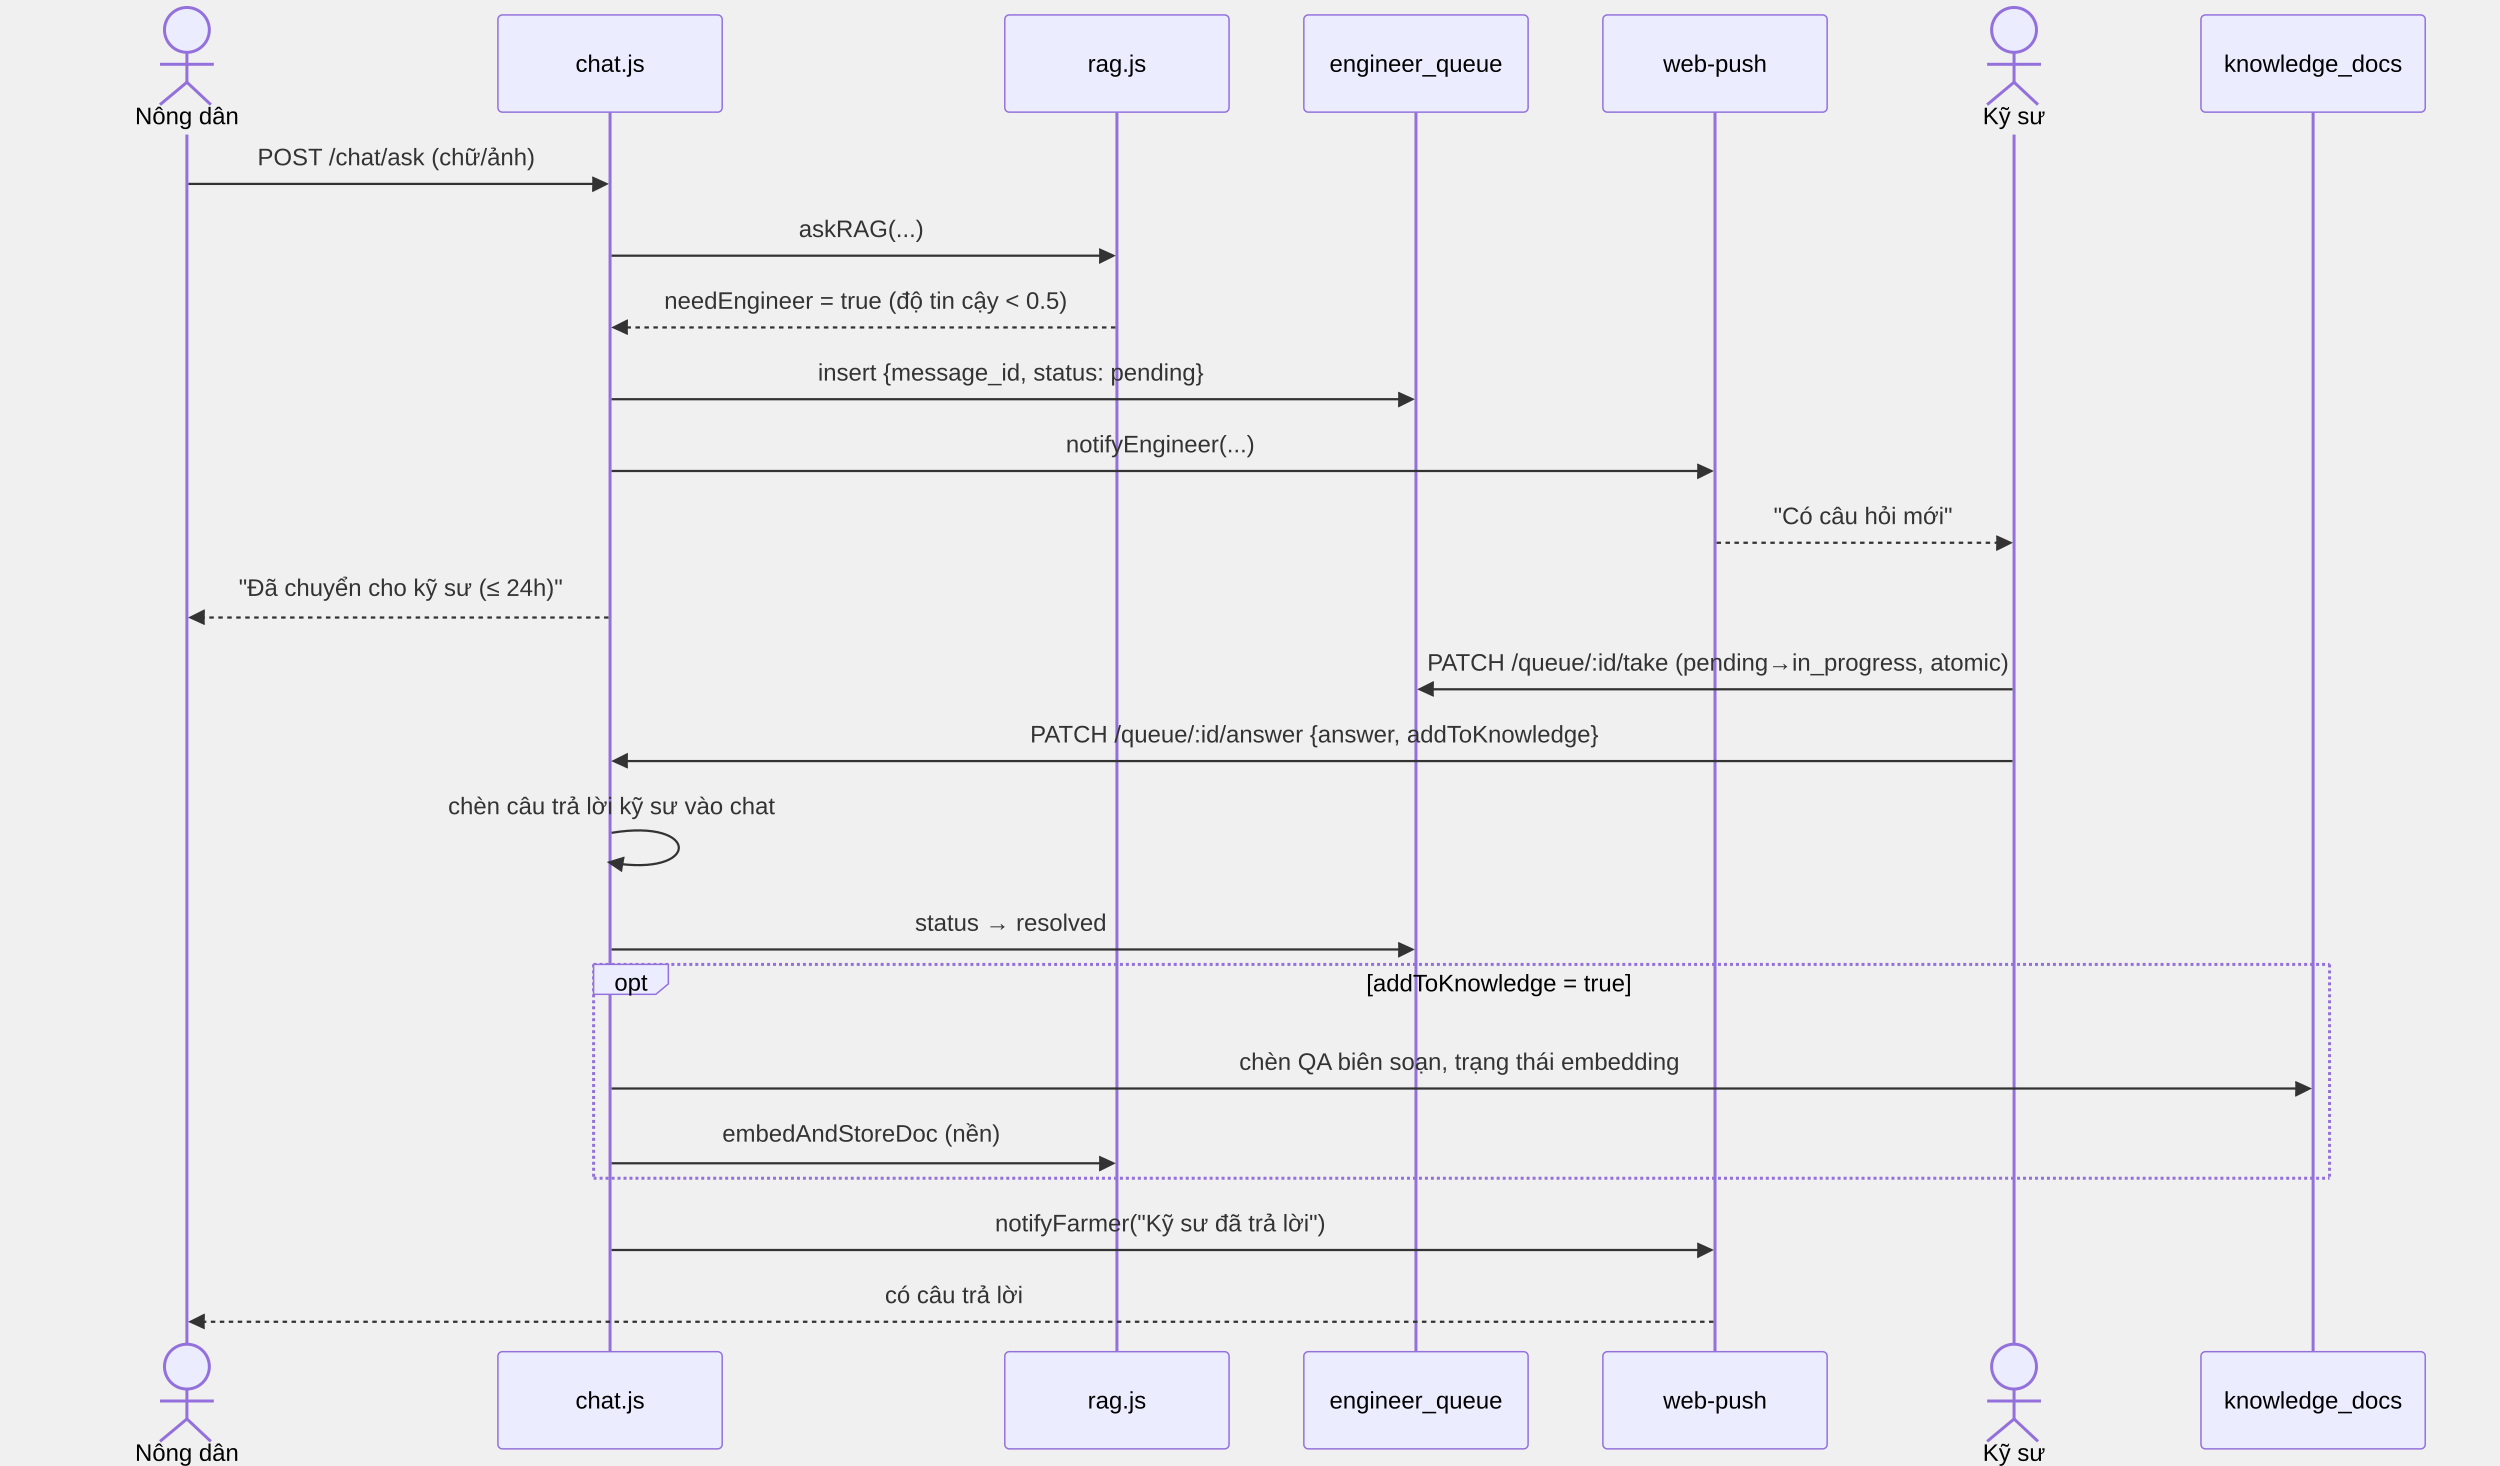
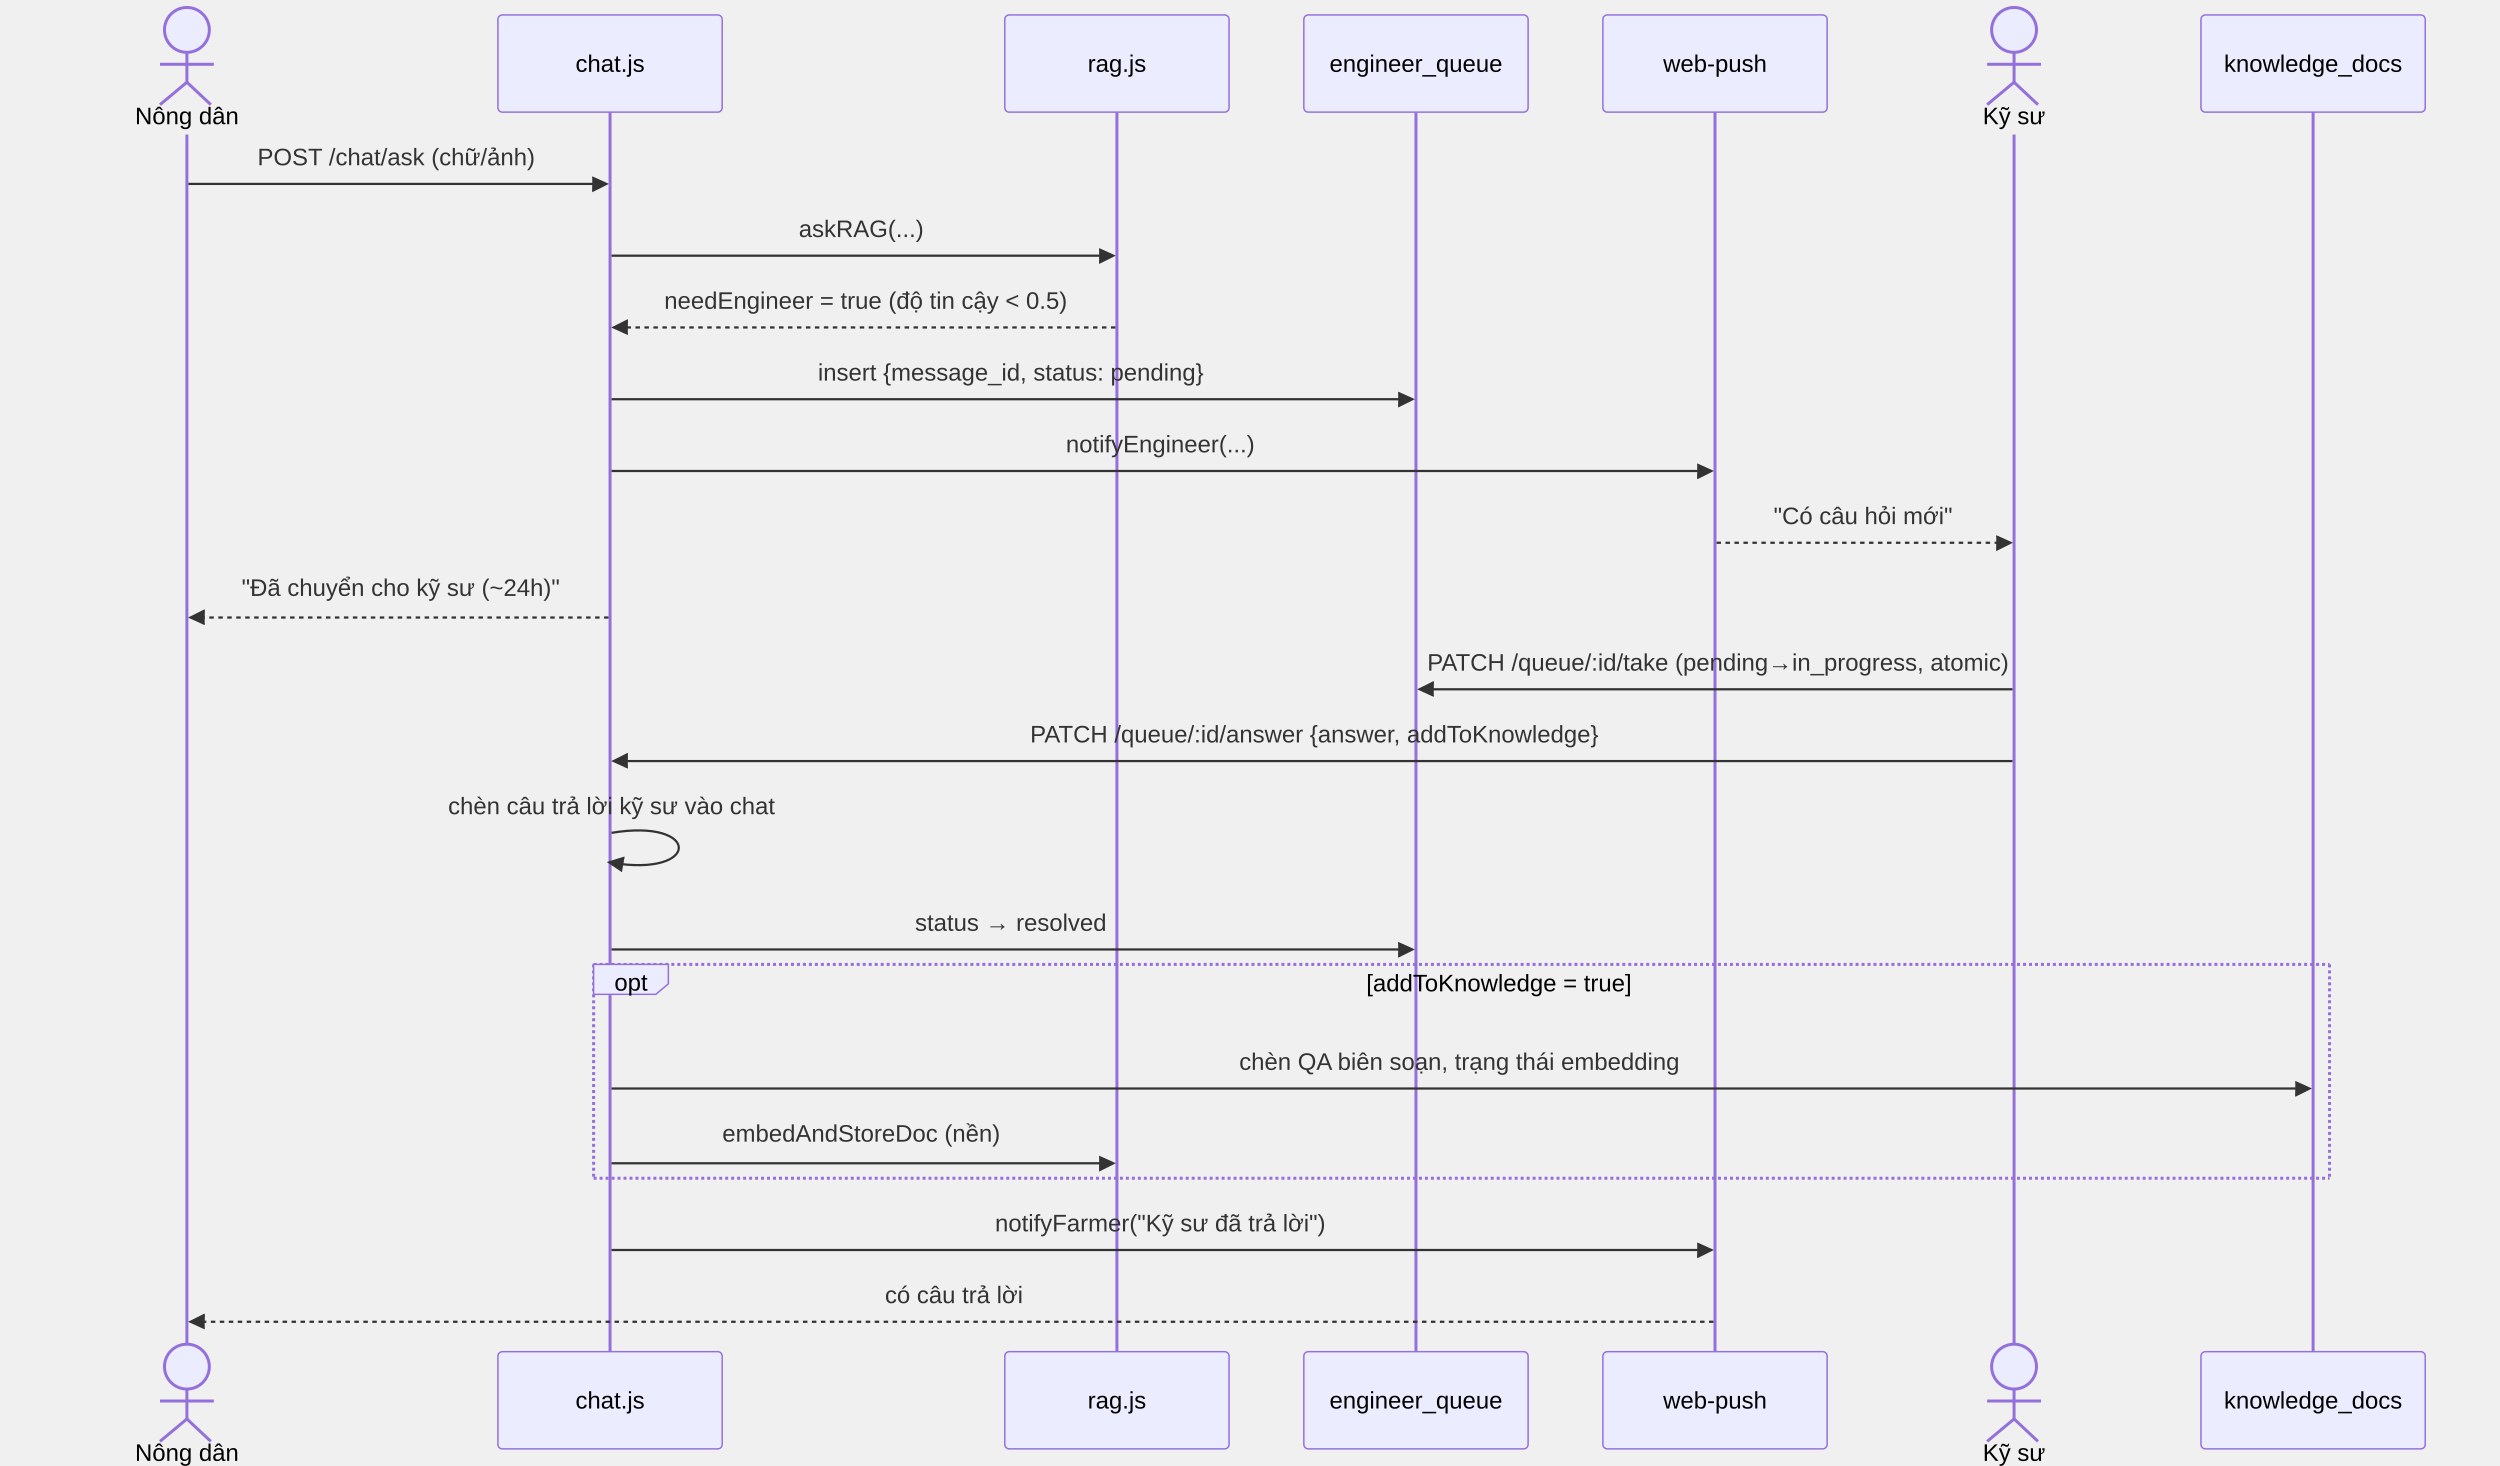
<svg xmlns="http://www.w3.org/2000/svg" id="container" width="1672" height="980" viewBox="-50 -10 1672 980" role="graphics-document document" aria-roledescription="sequence">
  <g>
    <rect x="1422" y="894" fill="#eaeaea" stroke="#666" width="150" height="65" name="KB" rx="3" ry="3" class="actor actor-bottom" />
    <text x="1497" y="926.5" dominant-baseline="central" alignment-baseline="central" class="actor actor-box" style="text-anchor: middle; font-size: 16px; font-weight: 400;">
      <tspan x="1497" dy="0">knowledge_docs</tspan>
    </text>
  </g>
  <g />
  <g>
    <rect x="1022" y="894" fill="#eaeaea" stroke="#666" width="150" height="65" name="P" rx="3" ry="3" class="actor actor-bottom" />
    <text x="1097" y="926.5" dominant-baseline="central" alignment-baseline="central" class="actor actor-box" style="text-anchor: middle; font-size: 16px; font-weight: 400;">
      <tspan x="1097" dy="0">web-push</tspan>
    </text>
  </g>
  <g>
    <rect x="822" y="894" fill="#eaeaea" stroke="#666" width="150" height="65" name="Q" rx="3" ry="3" class="actor actor-bottom" />
    <text x="897" y="926.5" dominant-baseline="central" alignment-baseline="central" class="actor actor-box" style="text-anchor: middle; font-size: 16px; font-weight: 400;">
      <tspan x="897" dy="0">engineer_queue</tspan>
    </text>
  </g>
  <g>
    <rect x="622" y="894" fill="#eaeaea" stroke="#666" width="150" height="65" name="RAG" rx="3" ry="3" class="actor actor-bottom" />
    <text x="697" y="926.5" dominant-baseline="central" alignment-baseline="central" class="actor actor-box" style="text-anchor: middle; font-size: 16px; font-weight: 400;">
      <tspan x="697" dy="0">rag.js</tspan>
    </text>
  </g>
  <g>
    <rect x="283" y="894" fill="#eaeaea" stroke="#666" width="150" height="65" name="API" rx="3" ry="3" class="actor actor-bottom" />
    <text x="358" y="926.5" dominant-baseline="central" alignment-baseline="central" class="actor actor-box" style="text-anchor: middle; font-size: 16px; font-weight: 400;">
      <tspan x="358" dy="0">chat.js</tspan>
    </text>
  </g>
  <g />
  <g>
    <line id="actor6" x1="1497" y1="65" x2="1497" y2="894" class="actor-line 200" stroke-width="0.5px" stroke="#999" name="KB" data-et="life-line" data-id="KB" />
    <g id="root-6" data-et="participant" data-type="participant" data-id="KB">
      <rect x="1422" y="0" fill="#eaeaea" stroke="#666" width="150" height="65" name="KB" rx="3" ry="3" class="actor actor-top" />
      <text x="1497" y="32.5" dominant-baseline="central" alignment-baseline="central" class="actor actor-box" style="text-anchor: middle; font-size: 16px; font-weight: 400;">
        <tspan x="1497" dy="0">knowledge_docs</tspan>
      </text>
    </g>
  </g>
  <g>
    <line id="actor5" x1="1297" y1="80" x2="1297" y2="894" class="actor-line 200" stroke-width="0.5px" stroke="#999" name="E" data-et="life-line" data-id="E" />
  </g>
  <g>
    <line id="actor4" x1="1097" y1="65" x2="1097" y2="894" class="actor-line 200" stroke-width="0.5px" stroke="#999" name="P" data-et="life-line" data-id="P" />
    <g id="root-4" data-et="participant" data-type="participant" data-id="P">
      <rect x="1022" y="0" fill="#eaeaea" stroke="#666" width="150" height="65" name="P" rx="3" ry="3" class="actor actor-top" />
      <text x="1097" y="32.5" dominant-baseline="central" alignment-baseline="central" class="actor actor-box" style="text-anchor: middle; font-size: 16px; font-weight: 400;">
        <tspan x="1097" dy="0">web-push</tspan>
      </text>
    </g>
  </g>
  <g>
    <line id="actor3" x1="897" y1="65" x2="897" y2="894" class="actor-line 200" stroke-width="0.5px" stroke="#999" name="Q" data-et="life-line" data-id="Q" />
    <g id="root-3" data-et="participant" data-type="participant" data-id="Q">
      <rect x="822" y="0" fill="#eaeaea" stroke="#666" width="150" height="65" name="Q" rx="3" ry="3" class="actor actor-top" />
      <text x="897" y="32.5" dominant-baseline="central" alignment-baseline="central" class="actor actor-box" style="text-anchor: middle; font-size: 16px; font-weight: 400;">
        <tspan x="897" dy="0">engineer_queue</tspan>
      </text>
    </g>
  </g>
  <g>
    <line id="actor2" x1="697" y1="65" x2="697" y2="894" class="actor-line 200" stroke-width="0.5px" stroke="#999" name="RAG" data-et="life-line" data-id="RAG" />
    <g id="root-2" data-et="participant" data-type="participant" data-id="RAG">
      <rect x="622" y="0" fill="#eaeaea" stroke="#666" width="150" height="65" name="RAG" rx="3" ry="3" class="actor actor-top" />
      <text x="697" y="32.5" dominant-baseline="central" alignment-baseline="central" class="actor actor-box" style="text-anchor: middle; font-size: 16px; font-weight: 400;">
        <tspan x="697" dy="0">rag.js</tspan>
      </text>
    </g>
  </g>
  <g>
    <line id="actor1" x1="358" y1="65" x2="358" y2="894" class="actor-line 200" stroke-width="0.5px" stroke="#999" name="API" data-et="life-line" data-id="API" />
    <g id="root-1" data-et="participant" data-type="participant" data-id="API">
      <rect x="283" y="0" fill="#eaeaea" stroke="#666" width="150" height="65" name="API" rx="3" ry="3" class="actor actor-top" />
      <text x="358" y="32.5" dominant-baseline="central" alignment-baseline="central" class="actor actor-box" style="text-anchor: middle; font-size: 16px; font-weight: 400;">
        <tspan x="358" dy="0">chat.js</tspan>
      </text>
    </g>
  </g>
  <g>
    <line id="actor0" x1="75" y1="80" x2="75" y2="894" class="actor-line 200" stroke-width="0.5px" stroke="#999" name="F" data-et="life-line" data-id="F" />
  </g>
  <style>#container{font-family:"trebuchet ms",verdana,arial,sans-serif;font-size:16px;fill:#333;}@keyframes edge-animation-frame{from{stroke-dashoffset:0;}}@keyframes dash{to{stroke-dashoffset:0;}}#container .edge-animation-slow{stroke-dasharray:9,5!important;stroke-dashoffset:900;animation:dash 50s linear infinite;stroke-linecap:round;}#container .edge-animation-fast{stroke-dasharray:9,5!important;stroke-dashoffset:900;animation:dash 20s linear infinite;stroke-linecap:round;}#container .error-icon{fill:#552222;}#container .error-text{fill:#552222;stroke:#552222;}#container .edge-thickness-normal{stroke-width:1px;}#container .edge-thickness-thick{stroke-width:3.5px;}#container .edge-pattern-solid{stroke-dasharray:0;}#container .edge-thickness-invisible{stroke-width:0;fill:none;}#container .edge-pattern-dashed{stroke-dasharray:3;}#container .edge-pattern-dotted{stroke-dasharray:2;}#container .marker{fill:#333333;stroke:#333333;}#container .marker.cross{stroke:#333333;}#container svg{font-family:"trebuchet ms",verdana,arial,sans-serif;font-size:16px;}#container p{margin:0;}#container .actor{stroke:#9370DB;fill:#ECECFF;stroke-width:1;}#container rect.actor.outer-path[data-look="neo"]{filter:drop-shadow(1px 2px 2px rgba(185, 185, 185, 1));}#container rect.note[data-look="neo"]{stroke:#aaaa33;fill:#fff5ad;filter:drop-shadow(1px 2px 2px rgba(185, 185, 185, 1));}#container text.actor&gt;tspan{fill:black;stroke:none;}#container .actor-line{stroke:#9370DB;}#container .innerArc{stroke-width:1.5;stroke-dasharray:none;}#container .messageLine0{stroke-width:1.5;stroke-dasharray:none;stroke:#333;}#container .messageLine1{stroke-width:1.5;stroke-dasharray:2,2;stroke:#333;}#container [id$="-arrowhead"] path{fill:#333;stroke:#333;}#container .sequenceNumber{fill:white;}#container [id$="-sequencenumber"]{fill:#333;}#container [id$="-crosshead"] path{fill:#333;stroke:#333;}#container .messageText{fill:#333;stroke:none;}#container .labelBox{stroke:#9370DB;fill:#ECECFF;filter:none;}#container .labelText,#container .labelText&gt;tspan{fill:black;stroke:none;}#container .loopText,#container .loopText&gt;tspan{fill:black;stroke:none;}#container .sectionTitle,#container .sectionTitle&gt;tspan{fill:black;stroke:none;}#container .loopLine{stroke-width:2px;stroke-dasharray:2,2;stroke:#9370DB;fill:#9370DB;}#container .note{stroke:#aaaa33;fill:#fff5ad;}#container .noteText,#container .noteText&gt;tspan{fill:black;stroke:none;font-weight:normal;}#container .activation0{fill:#f4f4f4;stroke:#666;}#container .activation1{fill:#f4f4f4;stroke:#666;}#container .activation2{fill:#f4f4f4;stroke:#666;}#container .actorPopupMenu{position:absolute;}#container .actorPopupMenuPanel{position:absolute;fill:#ECECFF;box-shadow:0px 8px 16px 0px rgba(0,0,0,0.2);filter:drop-shadow(3px 5px 2px rgb(0 0 0 / 0.4));}#container .actor-man circle,#container line{fill:#ECECFF;stroke-width:2px;}#container g rect.rect{filter:drop-shadow(1px 2px 2px rgba(185, 185, 185, 1));stroke:#9370DB;}#container .node .neo-node{stroke:#9370DB;}#container [data-look="neo"].node rect,#container [data-look="neo"].cluster rect,#container [data-look="neo"].node polygon{stroke:#9370DB;filter:drop-shadow(1px 2px 2px rgba(185, 185, 185, 1));}#container [data-look="neo"].node path{stroke:#9370DB;stroke-width:1px;}#container [data-look="neo"].node .outer-path{filter:drop-shadow(1px 2px 2px rgba(185, 185, 185, 1));}#container [data-look="neo"].node .neo-line path{stroke:#9370DB;filter:none;}#container [data-look="neo"].node circle{stroke:#9370DB;filter:drop-shadow(1px 2px 2px rgba(185, 185, 185, 1));}#container [data-look="neo"].node circle .state-start{fill:#000000;}#container [data-look="neo"].icon-shape .icon{fill:#9370DB;filter:drop-shadow(1px 2px 2px rgba(185, 185, 185, 1));}#container [data-look="neo"].icon-shape .icon-neo path{stroke:#9370DB;filter:drop-shadow(1px 2px 2px rgba(185, 185, 185, 1));}#container :root{--mermaid-font-family:"trebuchet ms",verdana,arial,sans-serif;}</style>
  <g />
  <defs>
    <symbol id="container-computer" width="24" height="24">
      <path transform="scale(.5)" d="M2 2v13h20v-13h-20zm18 11h-16v-9h16v9zm-10.228 6l.466-1h3.524l.467 1h-4.457zm14.228 3h-24l2-6h2.104l-1.33 4h18.45l-1.297-4h2.073l2 6zm-5-10h-14v-7h14v7z" />
    </symbol>
  </defs>
  <defs>
    <symbol id="container-database" fill-rule="evenodd" clip-rule="evenodd">
      <path transform="scale(.5)" d="M12.258.001l.256.004.255.005.253.008.251.01.249.012.247.015.246.016.242.019.241.02.239.023.236.024.233.027.231.028.229.031.225.032.223.034.22.036.217.038.214.04.211.041.208.043.205.045.201.046.198.048.194.05.191.051.187.053.183.054.18.056.175.057.172.059.168.06.163.061.16.063.155.064.15.066.074.033.073.033.071.034.07.034.069.035.068.035.067.035.066.035.064.036.064.036.062.036.06.036.06.037.058.037.058.037.055.038.055.038.053.038.052.038.051.039.05.039.048.039.047.039.045.04.044.04.043.04.041.04.04.041.039.041.037.041.036.041.034.041.033.042.032.042.03.042.029.042.027.042.026.043.024.043.023.043.021.043.02.043.018.044.017.043.015.044.013.044.012.044.011.045.009.044.007.045.006.045.004.045.002.045.001.045v17l-.001.045-.002.045-.004.045-.006.045-.007.045-.009.044-.011.045-.012.044-.013.044-.015.044-.017.043-.018.044-.02.043-.021.043-.023.043-.024.043-.026.043-.027.042-.029.042-.03.042-.032.042-.033.042-.034.041-.036.041-.037.041-.039.041-.04.041-.041.04-.043.04-.044.04-.045.04-.047.039-.048.039-.05.039-.051.039-.052.038-.053.038-.055.038-.055.038-.058.037-.058.037-.06.037-.06.036-.062.036-.064.036-.064.036-.066.035-.067.035-.068.035-.069.035-.07.034-.071.034-.073.033-.074.033-.15.066-.155.064-.16.063-.163.061-.168.06-.172.059-.175.057-.18.056-.183.054-.187.053-.191.051-.194.05-.198.048-.201.046-.205.045-.208.043-.211.041-.214.04-.217.038-.22.036-.223.034-.225.032-.229.031-.231.028-.233.027-.236.024-.239.023-.241.02-.242.019-.246.016-.247.015-.249.012-.251.01-.253.008-.255.005-.256.004-.258.001-.258-.001-.256-.004-.255-.005-.253-.008-.251-.01-.249-.012-.247-.015-.245-.016-.243-.019-.241-.02-.238-.023-.236-.024-.234-.027-.231-.028-.228-.031-.226-.032-.223-.034-.22-.036-.217-.038-.214-.04-.211-.041-.208-.043-.204-.045-.201-.046-.198-.048-.195-.05-.19-.051-.187-.053-.184-.054-.179-.056-.176-.057-.172-.059-.167-.06-.164-.061-.159-.063-.155-.064-.151-.066-.074-.033-.072-.033-.072-.034-.07-.034-.069-.035-.068-.035-.067-.035-.066-.035-.064-.036-.063-.036-.062-.036-.061-.036-.06-.037-.058-.037-.057-.037-.056-.038-.055-.038-.053-.038-.052-.038-.051-.039-.049-.039-.049-.039-.046-.039-.046-.04-.044-.04-.043-.04-.041-.04-.04-.041-.039-.041-.037-.041-.036-.041-.034-.041-.033-.042-.032-.042-.03-.042-.029-.042-.027-.042-.026-.043-.024-.043-.023-.043-.021-.043-.02-.043-.018-.044-.017-.043-.015-.044-.013-.044-.012-.044-.011-.045-.009-.044-.007-.045-.006-.045-.004-.045-.002-.045-.001-.045v-17l.001-.045.002-.045.004-.045.006-.045.007-.045.009-.044.011-.045.012-.044.013-.044.015-.044.017-.043.018-.044.02-.043.021-.043.023-.043.024-.043.026-.043.027-.042.029-.042.03-.042.032-.042.033-.042.034-.041.036-.041.037-.041.039-.041.04-.041.041-.04.043-.04.044-.04.046-.04.046-.039.049-.039.049-.039.051-.039.052-.038.053-.038.055-.038.056-.038.057-.037.058-.037.06-.037.061-.036.062-.036.063-.036.064-.036.066-.035.067-.035.068-.035.069-.035.07-.034.072-.034.072-.033.074-.033.151-.066.155-.064.159-.063.164-.061.167-.06.172-.059.176-.057.179-.056.184-.054.187-.053.19-.051.195-.05.198-.048.201-.046.204-.045.208-.043.211-.041.214-.04.217-.038.22-.036.223-.034.226-.032.228-.031.231-.028.234-.027.236-.024.238-.023.241-.02.243-.019.245-.016.247-.015.249-.012.251-.01.253-.008.255-.005.256-.004.258-.001.258.001zm-9.258 20.499v.01l.001.021.003.021.004.022.005.021.006.022.007.022.009.023.01.022.011.023.012.023.013.023.015.023.016.024.017.023.018.024.019.024.021.024.022.025.023.024.024.025.052.049.056.05.061.051.066.051.07.051.075.051.079.052.084.052.088.052.092.052.097.052.102.051.105.052.11.052.114.051.119.051.123.051.127.05.131.05.135.05.139.048.144.049.147.047.152.047.155.047.16.045.163.045.167.043.171.043.176.041.178.041.183.039.187.039.19.037.194.035.197.035.202.033.204.031.209.03.212.029.216.027.219.025.222.024.226.021.23.02.233.018.236.016.24.015.243.012.246.01.249.008.253.005.256.004.259.001.26-.001.257-.004.254-.005.25-.008.247-.011.244-.012.241-.014.237-.016.233-.018.231-.021.226-.021.224-.024.22-.026.216-.027.212-.028.21-.031.205-.031.202-.034.198-.034.194-.036.191-.037.187-.039.183-.04.179-.04.175-.042.172-.043.168-.044.163-.045.16-.046.155-.046.152-.047.148-.048.143-.049.139-.049.136-.05.131-.05.126-.05.123-.051.118-.052.114-.051.11-.052.106-.052.101-.052.096-.052.092-.052.088-.053.083-.051.079-.052.074-.052.07-.051.065-.051.06-.051.056-.05.051-.05.023-.024.023-.025.021-.024.02-.024.019-.024.018-.024.017-.024.015-.023.014-.024.013-.023.012-.023.01-.023.01-.022.008-.022.006-.022.006-.022.004-.022.004-.021.001-.021.001-.021v-4.127l-.077.055-.08.053-.083.054-.085.053-.087.052-.09.052-.093.051-.095.05-.097.05-.1.049-.102.049-.105.048-.106.047-.109.047-.111.046-.114.045-.115.045-.118.044-.12.043-.122.042-.124.042-.126.041-.128.04-.13.04-.132.038-.134.038-.135.037-.138.037-.139.035-.142.035-.143.034-.144.033-.147.032-.148.031-.15.03-.151.03-.153.029-.154.027-.156.027-.158.026-.159.025-.161.024-.162.023-.163.022-.165.021-.166.02-.167.019-.169.018-.169.017-.171.016-.173.015-.173.014-.175.013-.175.012-.177.011-.178.01-.179.008-.179.008-.181.006-.182.005-.182.004-.184.003-.184.002h-.37l-.184-.002-.184-.003-.182-.004-.182-.005-.181-.006-.179-.008-.179-.008-.178-.01-.176-.011-.176-.012-.175-.013-.173-.014-.172-.015-.171-.016-.17-.017-.169-.018-.167-.019-.166-.02-.165-.021-.163-.022-.162-.023-.161-.024-.159-.025-.157-.026-.156-.027-.155-.027-.153-.029-.151-.03-.15-.03-.148-.031-.146-.032-.145-.033-.143-.034-.141-.035-.14-.035-.137-.037-.136-.037-.134-.038-.132-.038-.13-.04-.128-.04-.126-.041-.124-.042-.122-.042-.12-.044-.117-.043-.116-.045-.113-.045-.112-.046-.109-.047-.106-.047-.105-.048-.102-.049-.1-.049-.097-.05-.095-.05-.093-.052-.09-.051-.087-.052-.085-.053-.083-.054-.08-.054-.077-.054v4.127zm0-5.654v.011l.001.021.003.021.004.021.005.022.006.022.007.022.009.022.01.022.011.023.012.023.013.023.015.024.016.023.017.024.018.024.019.024.021.024.022.024.023.025.024.024.052.05.056.05.061.05.066.051.07.051.075.052.079.051.084.052.088.052.092.052.097.052.102.052.105.052.11.051.114.051.119.052.123.05.127.051.131.05.135.049.139.049.144.048.147.048.152.047.155.046.16.045.163.045.167.044.171.042.176.042.178.04.183.04.187.038.19.037.194.036.197.034.202.033.204.032.209.03.212.028.216.027.219.025.222.024.226.022.23.02.233.018.236.016.24.014.243.012.246.01.249.008.253.006.256.003.259.001.26-.001.257-.003.254-.006.25-.008.247-.01.244-.012.241-.015.237-.016.233-.018.231-.02.226-.022.224-.024.22-.025.216-.027.212-.029.21-.03.205-.032.202-.033.198-.035.194-.036.191-.037.187-.039.183-.039.179-.041.175-.042.172-.043.168-.044.163-.045.16-.045.155-.047.152-.047.148-.048.143-.048.139-.05.136-.049.131-.05.126-.051.123-.051.118-.051.114-.052.11-.052.106-.052.101-.052.096-.052.092-.052.088-.052.083-.052.079-.052.074-.051.07-.052.065-.051.06-.05.056-.051.051-.049.023-.025.023-.024.021-.025.02-.024.019-.024.018-.024.017-.024.015-.023.014-.023.013-.024.012-.022.01-.023.01-.023.008-.022.006-.022.006-.022.004-.021.004-.022.001-.021.001-.021v-4.139l-.077.054-.08.054-.083.054-.085.052-.087.053-.09.051-.093.051-.095.051-.097.05-.1.049-.102.049-.105.048-.106.047-.109.047-.111.046-.114.045-.115.044-.118.044-.12.044-.122.042-.124.042-.126.041-.128.04-.13.039-.132.039-.134.038-.135.037-.138.036-.139.036-.142.035-.143.033-.144.033-.147.033-.148.031-.15.03-.151.03-.153.028-.154.028-.156.027-.158.026-.159.025-.161.024-.162.023-.163.022-.165.021-.166.02-.167.019-.169.018-.169.017-.171.016-.173.015-.173.014-.175.013-.175.012-.177.011-.178.009-.179.009-.179.007-.181.007-.182.005-.182.004-.184.003-.184.002h-.37l-.184-.002-.184-.003-.182-.004-.182-.005-.181-.007-.179-.007-.179-.009-.178-.009-.176-.011-.176-.012-.175-.013-.173-.014-.172-.015-.171-.016-.17-.017-.169-.018-.167-.019-.166-.02-.165-.021-.163-.022-.162-.023-.161-.024-.159-.025-.157-.026-.156-.027-.155-.028-.153-.028-.151-.03-.15-.03-.148-.031-.146-.033-.145-.033-.143-.033-.141-.035-.14-.036-.137-.036-.136-.037-.134-.038-.132-.039-.13-.039-.128-.04-.126-.041-.124-.042-.122-.043-.12-.043-.117-.044-.116-.044-.113-.046-.112-.046-.109-.046-.106-.047-.105-.048-.102-.049-.1-.049-.097-.05-.095-.051-.093-.051-.09-.051-.087-.053-.085-.052-.083-.054-.08-.054-.077-.054v4.139zm0-5.666v.011l.001.02.003.022.004.021.005.022.006.021.007.022.009.023.01.022.011.023.012.023.013.023.015.023.016.024.017.024.018.023.019.024.021.025.022.024.023.024.024.025.052.05.056.05.061.05.066.051.07.051.075.052.079.051.084.052.088.052.092.052.097.052.102.052.105.051.11.052.114.051.119.051.123.051.127.05.131.05.135.05.139.049.144.048.147.048.152.047.155.046.16.045.163.045.167.043.171.043.176.042.178.04.183.04.187.038.19.037.194.036.197.034.202.033.204.032.209.03.212.028.216.027.219.025.222.024.226.021.23.02.233.018.236.017.24.014.243.012.246.01.249.008.253.006.256.003.259.001.26-.001.257-.003.254-.006.25-.008.247-.01.244-.013.241-.014.237-.016.233-.018.231-.02.226-.022.224-.024.22-.025.216-.027.212-.029.21-.03.205-.032.202-.033.198-.035.194-.036.191-.037.187-.039.183-.039.179-.041.175-.042.172-.043.168-.044.163-.045.16-.045.155-.047.152-.047.148-.048.143-.049.139-.049.136-.049.131-.051.126-.05.123-.051.118-.052.114-.051.11-.052.106-.052.101-.052.096-.052.092-.052.088-.052.083-.052.079-.052.074-.052.07-.051.065-.051.06-.051.056-.05.051-.049.023-.025.023-.025.021-.024.02-.024.019-.024.018-.024.017-.024.015-.023.014-.024.013-.023.012-.023.01-.022.01-.023.008-.022.006-.022.006-.022.004-.022.004-.021.001-.021.001-.021v-4.153l-.077.054-.08.054-.083.053-.085.053-.087.053-.09.051-.093.051-.095.051-.097.05-.1.049-.102.048-.105.048-.106.048-.109.046-.111.046-.114.046-.115.044-.118.044-.12.043-.122.043-.124.042-.126.041-.128.04-.13.039-.132.039-.134.038-.135.037-.138.036-.139.036-.142.034-.143.034-.144.033-.147.032-.148.032-.15.03-.151.03-.153.028-.154.028-.156.027-.158.026-.159.024-.161.024-.162.023-.163.023-.165.021-.166.02-.167.019-.169.018-.169.017-.171.016-.173.015-.173.014-.175.013-.175.012-.177.01-.178.01-.179.009-.179.007-.181.006-.182.006-.182.004-.184.003-.184.001-.185.001-.185-.001-.184-.001-.184-.003-.182-.004-.182-.006-.181-.006-.179-.007-.179-.009-.178-.01-.176-.01-.176-.012-.175-.013-.173-.014-.172-.015-.171-.016-.17-.017-.169-.018-.167-.019-.166-.02-.165-.021-.163-.023-.162-.023-.161-.024-.159-.024-.157-.026-.156-.027-.155-.028-.153-.028-.151-.03-.15-.03-.148-.032-.146-.032-.145-.033-.143-.034-.141-.034-.14-.036-.137-.036-.136-.037-.134-.038-.132-.039-.13-.039-.128-.041-.126-.041-.124-.041-.122-.043-.12-.043-.117-.044-.116-.044-.113-.046-.112-.046-.109-.046-.106-.048-.105-.048-.102-.048-.1-.05-.097-.049-.095-.051-.093-.051-.09-.052-.087-.052-.085-.053-.083-.053-.08-.054-.077-.054v4.153zm8.74-8.179l-.257.004-.254.005-.25.008-.247.011-.244.012-.241.014-.237.016-.233.018-.231.021-.226.022-.224.023-.22.026-.216.027-.212.028-.21.031-.205.032-.202.033-.198.034-.194.036-.191.038-.187.038-.183.04-.179.041-.175.042-.172.043-.168.043-.163.045-.16.046-.155.046-.152.048-.148.048-.143.048-.139.049-.136.05-.131.05-.126.051-.123.051-.118.051-.114.052-.11.052-.106.052-.101.052-.096.052-.092.052-.088.052-.083.052-.079.052-.074.051-.07.052-.065.051-.06.05-.056.05-.051.05-.023.025-.023.024-.021.024-.02.025-.019.024-.018.024-.017.023-.015.024-.014.023-.013.023-.012.023-.01.023-.01.022-.008.022-.006.023-.006.021-.004.022-.004.021-.001.021-.001.021.001.021.001.021.004.021.004.022.006.021.006.023.008.022.01.022.01.023.012.023.013.023.014.023.015.024.017.023.018.024.019.024.02.025.021.024.023.024.023.025.051.05.056.05.06.05.065.051.07.052.074.051.079.052.083.052.088.052.092.052.096.052.101.052.106.052.11.052.114.052.118.051.123.051.126.051.131.05.136.05.139.049.143.048.148.048.152.048.155.046.16.046.163.045.168.043.172.043.175.042.179.041.183.04.187.038.191.038.194.036.198.034.202.033.205.032.21.031.212.028.216.027.22.026.224.023.226.022.231.021.233.018.237.016.241.014.244.012.247.011.25.008.254.005.257.004.26.001.26-.001.257-.004.254-.005.25-.008.247-.011.244-.012.241-.014.237-.016.233-.018.231-.021.226-.022.224-.023.22-.026.216-.027.212-.028.21-.031.205-.032.202-.033.198-.034.194-.036.191-.038.187-.038.183-.04.179-.041.175-.042.172-.043.168-.043.163-.045.16-.046.155-.046.152-.048.148-.048.143-.048.139-.049.136-.05.131-.05.126-.051.123-.051.118-.051.114-.052.11-.052.106-.052.101-.052.096-.052.092-.052.088-.052.083-.052.079-.052.074-.051.07-.052.065-.051.06-.05.056-.05.051-.05.023-.025.023-.024.021-.024.02-.025.019-.024.018-.024.017-.023.015-.024.014-.023.013-.023.012-.023.01-.023.01-.022.008-.022.006-.023.006-.021.004-.022.004-.021.001-.021.001-.021-.001-.021-.001-.021-.004-.021-.004-.022-.006-.021-.006-.023-.008-.022-.01-.022-.01-.023-.012-.023-.013-.023-.014-.023-.015-.024-.017-.023-.018-.024-.019-.024-.02-.025-.021-.024-.023-.024-.023-.025-.051-.05-.056-.05-.06-.05-.065-.051-.07-.052-.074-.051-.079-.052-.083-.052-.088-.052-.092-.052-.096-.052-.101-.052-.106-.052-.11-.052-.114-.052-.118-.051-.123-.051-.126-.051-.131-.05-.136-.05-.139-.049-.143-.048-.148-.048-.152-.048-.155-.046-.16-.046-.163-.045-.168-.043-.172-.043-.175-.042-.179-.041-.183-.04-.187-.038-.191-.038-.194-.036-.198-.034-.202-.033-.205-.032-.21-.031-.212-.028-.216-.027-.22-.026-.224-.023-.226-.022-.231-.021-.233-.018-.237-.016-.241-.014-.244-.012-.247-.011-.25-.008-.254-.005-.257-.004-.26-.001-.26.001z" />
    </symbol>
  </defs>
  <defs>
    <symbol id="container-clock" width="24" height="24">
      <path transform="scale(.5)" d="M12 2c5.514 0 10 4.486 10 10s-4.486 10-10 10-10-4.486-10-10 4.486-10 10-10zm0-2c-6.627 0-12 5.373-12 12s5.373 12 12 12 12-5.373 12-12-5.373-12-12-12zm5.848 12.459c.202.038.202.333.001.372-1.907.361-6.045 1.111-6.547 1.111-.719 0-1.301-.582-1.301-1.301 0-.512.77-5.447 1.125-7.445.034-.192.312-.181.343.014l.985 6.238 5.394 1.011z" />
    </symbol>
  </defs>
  <defs>
    <marker id="container-arrowhead" refX="7.9" refY="5" markerUnits="userSpaceOnUse" markerWidth="12" markerHeight="12" orient="auto-start-reverse">
      <path d="M -1 0 L 10 5 L 0 10 z" />
    </marker>
  </defs>
  <defs>
    <marker id="container-crosshead" markerWidth="15" markerHeight="8" orient="auto" refX="4" refY="4.5">
      <path fill="none" stroke="#000000" stroke-width="1pt" d="M 1,2 L 6,7 M 6,2 L 1,7" style="stroke-dasharray: 0, 0;" />
    </marker>
  </defs>
  <defs>
    <marker id="container-filled-head" refX="15.5" refY="7" markerWidth="20" markerHeight="28" orient="auto">
      <path d="M 18,7 L9,13 L14,7 L9,1 Z" />
    </marker>
  </defs>
  <defs>
    <marker id="container-sequencenumber" refX="15" refY="15" markerWidth="60" markerHeight="40" orient="auto">
      <circle cx="15" cy="15" r="6" />
    </marker>
  </defs>
  <defs>
    <marker id="container-solidTopArrowHead" refX="7.9" refY="7.25" markerUnits="userSpaceOnUse" markerWidth="12" markerHeight="12" orient="auto-start-reverse">
      <path d="M 0 0 L 10 8 L 0 8 z" />
    </marker>
  </defs>
  <defs>
    <marker id="container-solidBottomArrowHead" refX="7.9" refY="0.75" markerUnits="userSpaceOnUse" markerWidth="12" markerHeight="12" orient="auto-start-reverse">
      <path d="M 0 0 L 10 0 L 0 8 z" />
    </marker>
  </defs>
  <defs>
    <marker id="container-stickTopArrowHead" refX="7.5" refY="7" markerUnits="userSpaceOnUse" markerWidth="12" markerHeight="12" orient="auto-start-reverse">
      <path d="M 0 0 L 7 7" stroke="black" stroke-width="1.5" fill="none" />
    </marker>
  </defs>
  <defs>
    <marker id="container-stickBottomArrowHead" refX="7.5" refY="0" markerUnits="userSpaceOnUse" markerWidth="12" markerHeight="12" orient="auto-start-reverse">
      <path d="M 0 7 L 7 0" stroke="black" stroke-width="1.5" fill="none" />
    </marker>
  </defs>
  <g data-et="control-structure" data-id="i14">
    <line x1="347" y1="635" x2="1508" y2="635" class="loopLine" />
    <line x1="1508" y1="635" x2="1508" y2="778" class="loopLine" />
    <line x1="347" y1="778" x2="1508" y2="778" class="loopLine" />
    <line x1="347" y1="635" x2="347" y2="778" class="loopLine" />
    <polygon points="347,635 397,635 397,648 388.6,655 347,655" class="labelBox" />
    <text x="372" y="648" text-anchor="middle" dominant-baseline="middle" alignment-baseline="middle" class="labelText" style="font-size: 16px; font-weight: 400;">opt</text>
    <text x="952.5" y="653" text-anchor="middle" class="loopText" style="font-size: 16px; font-weight: 400;">
      <tspan x="952.5">[addToKnowledge = true]</tspan>
    </text>
  </g>
  <g class="actor-man actor-top" name="F" data-et="participant" data-type="actor" data-id="F" style="stroke: rgb(147, 112, 219);">
    <line id="actor-man-torso0" x1="75" y1="25" x2="75" y2="45" />
    <line id="actor-man-arms0" x1="57" y1="33" x2="93" y2="33" />
    <line x1="57" y1="60" x2="75" y2="45" />
    <line x1="75" y1="45" x2="91" y2="60" />
    <circle cx="75" cy="10" r="15" width="150" height="65" />
    <text x="75" y="67.5" dominant-baseline="central" alignment-baseline="central" class="actor actor-man" style="text-anchor: middle; font-size: 16px; font-weight: 400;">
      <tspan x="75" dy="0">Nông dân</tspan>
    </text>
  </g>
  <g class="actor-man actor-top" name="E" data-et="participant" data-type="actor" data-id="E" style="stroke: rgb(147, 112, 219);">
    <line id="actor-man-torso5" x1="1297" y1="25" x2="1297" y2="45" />
    <line id="actor-man-arms5" x1="1279" y1="33" x2="1315" y2="33" />
    <line x1="1279" y1="60" x2="1297" y2="45" />
    <line x1="1297" y1="45" x2="1313" y2="60" />
    <circle cx="1297" cy="10" r="15" width="150" height="65" />
    <text x="1297" y="67.5" dominant-baseline="central" alignment-baseline="central" class="actor actor-man" style="text-anchor: middle; font-size: 16px; font-weight: 400;">
      <tspan x="1297" dy="0">Kỹ sư</tspan>
    </text>
  </g>
  <text x="215" y="80" text-anchor="middle" dominant-baseline="middle" alignment-baseline="middle" class="messageText" dy="1em" style="font-size: 16px; font-weight: 400;">POST /chat/ask (chữ/ảnh)</text>
  <line x1="76" y1="113" x2="354" y2="113" class="messageLine0" data-et="message" data-id="i0" data-from="F" data-to="API" stroke-width="2" stroke="none" marker-end="url(#container-arrowhead)" style="fill: none;" />
  <text x="526" y="128" text-anchor="middle" dominant-baseline="middle" alignment-baseline="middle" class="messageText" dy="1em" style="font-size: 16px; font-weight: 400;">askRAG(...)</text>
  <line x1="359" y1="161" x2="693" y2="161" class="messageLine0" data-et="message" data-id="i1" data-from="API" data-to="RAG" stroke-width="2" stroke="none" marker-end="url(#container-arrowhead)" style="fill: none;" />
  <text x="529" y="176" text-anchor="middle" dominant-baseline="middle" alignment-baseline="middle" class="messageText" dy="1em" style="font-size: 16px; font-weight: 400;">needEngineer = true (độ tin cậy &lt; 0.5)</text>
  <line x1="696" y1="209" x2="362" y2="209" class="messageLine1" data-et="message" data-id="i2" data-from="RAG" data-to="API" stroke-width="2" stroke="none" marker-end="url(#container-arrowhead)" style="stroke-dasharray: 3, 3; fill: none;" />
  <text x="626" y="224" text-anchor="middle" dominant-baseline="middle" alignment-baseline="middle" class="messageText" dy="1em" style="font-size: 16px; font-weight: 400;">insert {message_id, status: pending}</text>
  <line x1="359" y1="257" x2="893" y2="257" class="messageLine0" data-et="message" data-id="i3" data-from="API" data-to="Q" stroke-width="2" stroke="none" marker-end="url(#container-arrowhead)" style="fill: none;" />
  <text x="726" y="272" text-anchor="middle" dominant-baseline="middle" alignment-baseline="middle" class="messageText" dy="1em" style="font-size: 16px; font-weight: 400;">notifyEngineer(...)</text>
  <line x1="359" y1="305" x2="1093" y2="305" class="messageLine0" data-et="message" data-id="i4" data-from="API" data-to="P" stroke-width="2" stroke="none" marker-end="url(#container-arrowhead)" style="fill: none;" />
  <text x="1196" y="320" text-anchor="middle" dominant-baseline="middle" alignment-baseline="middle" class="messageText" dy="1em" style="font-size: 16px; font-weight: 400;">"Có câu hỏi mới"</text>
  <line x1="1098" y1="353" x2="1293" y2="353" class="messageLine1" data-et="message" data-id="i5" data-from="P" data-to="E" stroke-width="2" stroke="none" marker-end="url(#container-arrowhead)" style="stroke-dasharray: 3, 3; fill: none;" />
-   <text x="218" y="368" text-anchor="middle" dominant-baseline="middle" alignment-baseline="middle" class="messageText" dy="1em" style="font-size: 16px; font-weight: 400;">"Đã chuyển cho kỹ sư (≤ 24h)"</text>
+   <text x="218" y="368" text-anchor="middle" dominant-baseline="middle" alignment-baseline="middle" class="messageText" dy="1em" style="font-size: 16px; font-weight: 400;">"Đã chuyển cho kỹ sư (~24h)"</text>
  <line x1="357" y1="403" x2="79" y2="403" class="messageLine1" data-et="message" data-id="i6" data-from="API" data-to="F" stroke-width="2" stroke="none" marker-end="url(#container-arrowhead)" style="stroke-dasharray: 3, 3; fill: none;" />
  <text x="1099" y="418" text-anchor="middle" dominant-baseline="middle" alignment-baseline="middle" class="messageText" dy="1em" style="font-size: 16px; font-weight: 400;">PATCH /queue/:id/take (pending→in_progress, atomic)</text>
  <line x1="1296" y1="451" x2="901" y2="451" class="messageLine0" data-et="message" data-id="i7" data-from="E" data-to="Q" stroke-width="2" stroke="none" marker-end="url(#container-arrowhead)" style="fill: none;" />
  <text x="829" y="466" text-anchor="middle" dominant-baseline="middle" alignment-baseline="middle" class="messageText" dy="1em" style="font-size: 16px; font-weight: 400;">PATCH /queue/:id/answer {answer, addToKnowledge}</text>
  <line x1="1296" y1="499" x2="362" y2="499" class="messageLine0" data-et="message" data-id="i8" data-from="E" data-to="API" stroke-width="2" stroke="none" marker-end="url(#container-arrowhead)" style="fill: none;" />
  <text x="359" y="514" text-anchor="middle" dominant-baseline="middle" alignment-baseline="middle" class="messageText" dy="1em" style="font-size: 16px; font-weight: 400;">chèn câu trả lời kỹ sư vào chat</text>
  <path d="M 359,547 C 419,537 419,577 359,567" class="messageLine0" data-et="message" data-id="i9" data-from="API" data-to="API" stroke-width="2" stroke="none" marker-end="url(#container-arrowhead)" style="fill: none;" />
  <text x="626" y="592" text-anchor="middle" dominant-baseline="middle" alignment-baseline="middle" class="messageText" dy="1em" style="font-size: 16px; font-weight: 400;">status → resolved</text>
  <line x1="359" y1="625" x2="893" y2="625" class="messageLine0" data-et="message" data-id="i10" data-from="API" data-to="Q" stroke-width="2" stroke="none" marker-end="url(#container-arrowhead)" style="fill: none;" />
  <text x="926" y="685" text-anchor="middle" dominant-baseline="middle" alignment-baseline="middle" class="messageText" dy="1em" style="font-size: 16px; font-weight: 400;">chèn QA biên soạn, trạng thái embedding</text>
  <line x1="359" y1="718" x2="1493" y2="718" class="messageLine0" data-et="message" data-id="i12" data-from="API" data-to="KB" stroke-width="2" stroke="none" marker-end="url(#container-arrowhead)" style="fill: none;" />
  <text x="526" y="733" text-anchor="middle" dominant-baseline="middle" alignment-baseline="middle" class="messageText" dy="1em" style="font-size: 16px; font-weight: 400;">embedAndStoreDoc (nền)</text>
  <line x1="359" y1="768" x2="693" y2="768" class="messageLine0" data-et="message" data-id="i13" data-from="API" data-to="RAG" stroke-width="2" stroke="none" marker-end="url(#container-arrowhead)" style="fill: none;" />
  <text x="726" y="793" text-anchor="middle" dominant-baseline="middle" alignment-baseline="middle" class="messageText" dy="1em" style="font-size: 16px; font-weight: 400;">notifyFarmer("Kỹ sư đã trả lời")</text>
  <line x1="359" y1="826" x2="1093" y2="826" class="messageLine0" data-et="message" data-id="i15" data-from="API" data-to="P" stroke-width="2" stroke="none" marker-end="url(#container-arrowhead)" style="fill: none;" />
  <text x="588" y="841" text-anchor="middle" dominant-baseline="middle" alignment-baseline="middle" class="messageText" dy="1em" style="font-size: 16px; font-weight: 400;">có câu trả lời</text>
  <line x1="1096" y1="874" x2="79" y2="874" class="messageLine1" data-et="message" data-id="i16" data-from="P" data-to="F" stroke-width="2" stroke="none" marker-end="url(#container-arrowhead)" style="stroke-dasharray: 3, 3; fill: none;" />
  <g class="actor-man actor-bottom" name="F" style="stroke: rgb(147, 112, 219);">
    <line id="actor-man-torso6" x1="75" y1="919" x2="75" y2="939" />
    <line id="actor-man-arms6" x1="57" y1="927" x2="93" y2="927" />
    <line x1="57" y1="954" x2="75" y2="939" />
    <line x1="75" y1="939" x2="91" y2="954" />
    <circle cx="75" cy="904" r="15" width="150" height="65" />
    <text x="75" y="961.5" dominant-baseline="central" alignment-baseline="central" class="actor actor-man" style="text-anchor: middle; font-size: 16px; font-weight: 400;">
      <tspan x="75" dy="0">Nông dân</tspan>
    </text>
  </g>
  <g class="actor-man actor-bottom" name="E" style="stroke: rgb(147, 112, 219);">
    <line id="actor-man-torso6" x1="1297" y1="919" x2="1297" y2="939" />
    <line id="actor-man-arms6" x1="1279" y1="927" x2="1315" y2="927" />
    <line x1="1279" y1="954" x2="1297" y2="939" />
    <line x1="1297" y1="939" x2="1313" y2="954" />
    <circle cx="1297" cy="904" r="15" width="150" height="65" />
    <text x="1297" y="961.5" dominant-baseline="central" alignment-baseline="central" class="actor actor-man" style="text-anchor: middle; font-size: 16px; font-weight: 400;">
      <tspan x="1297" dy="0">Kỹ sư</tspan>
    </text>
  </g>
</svg>
